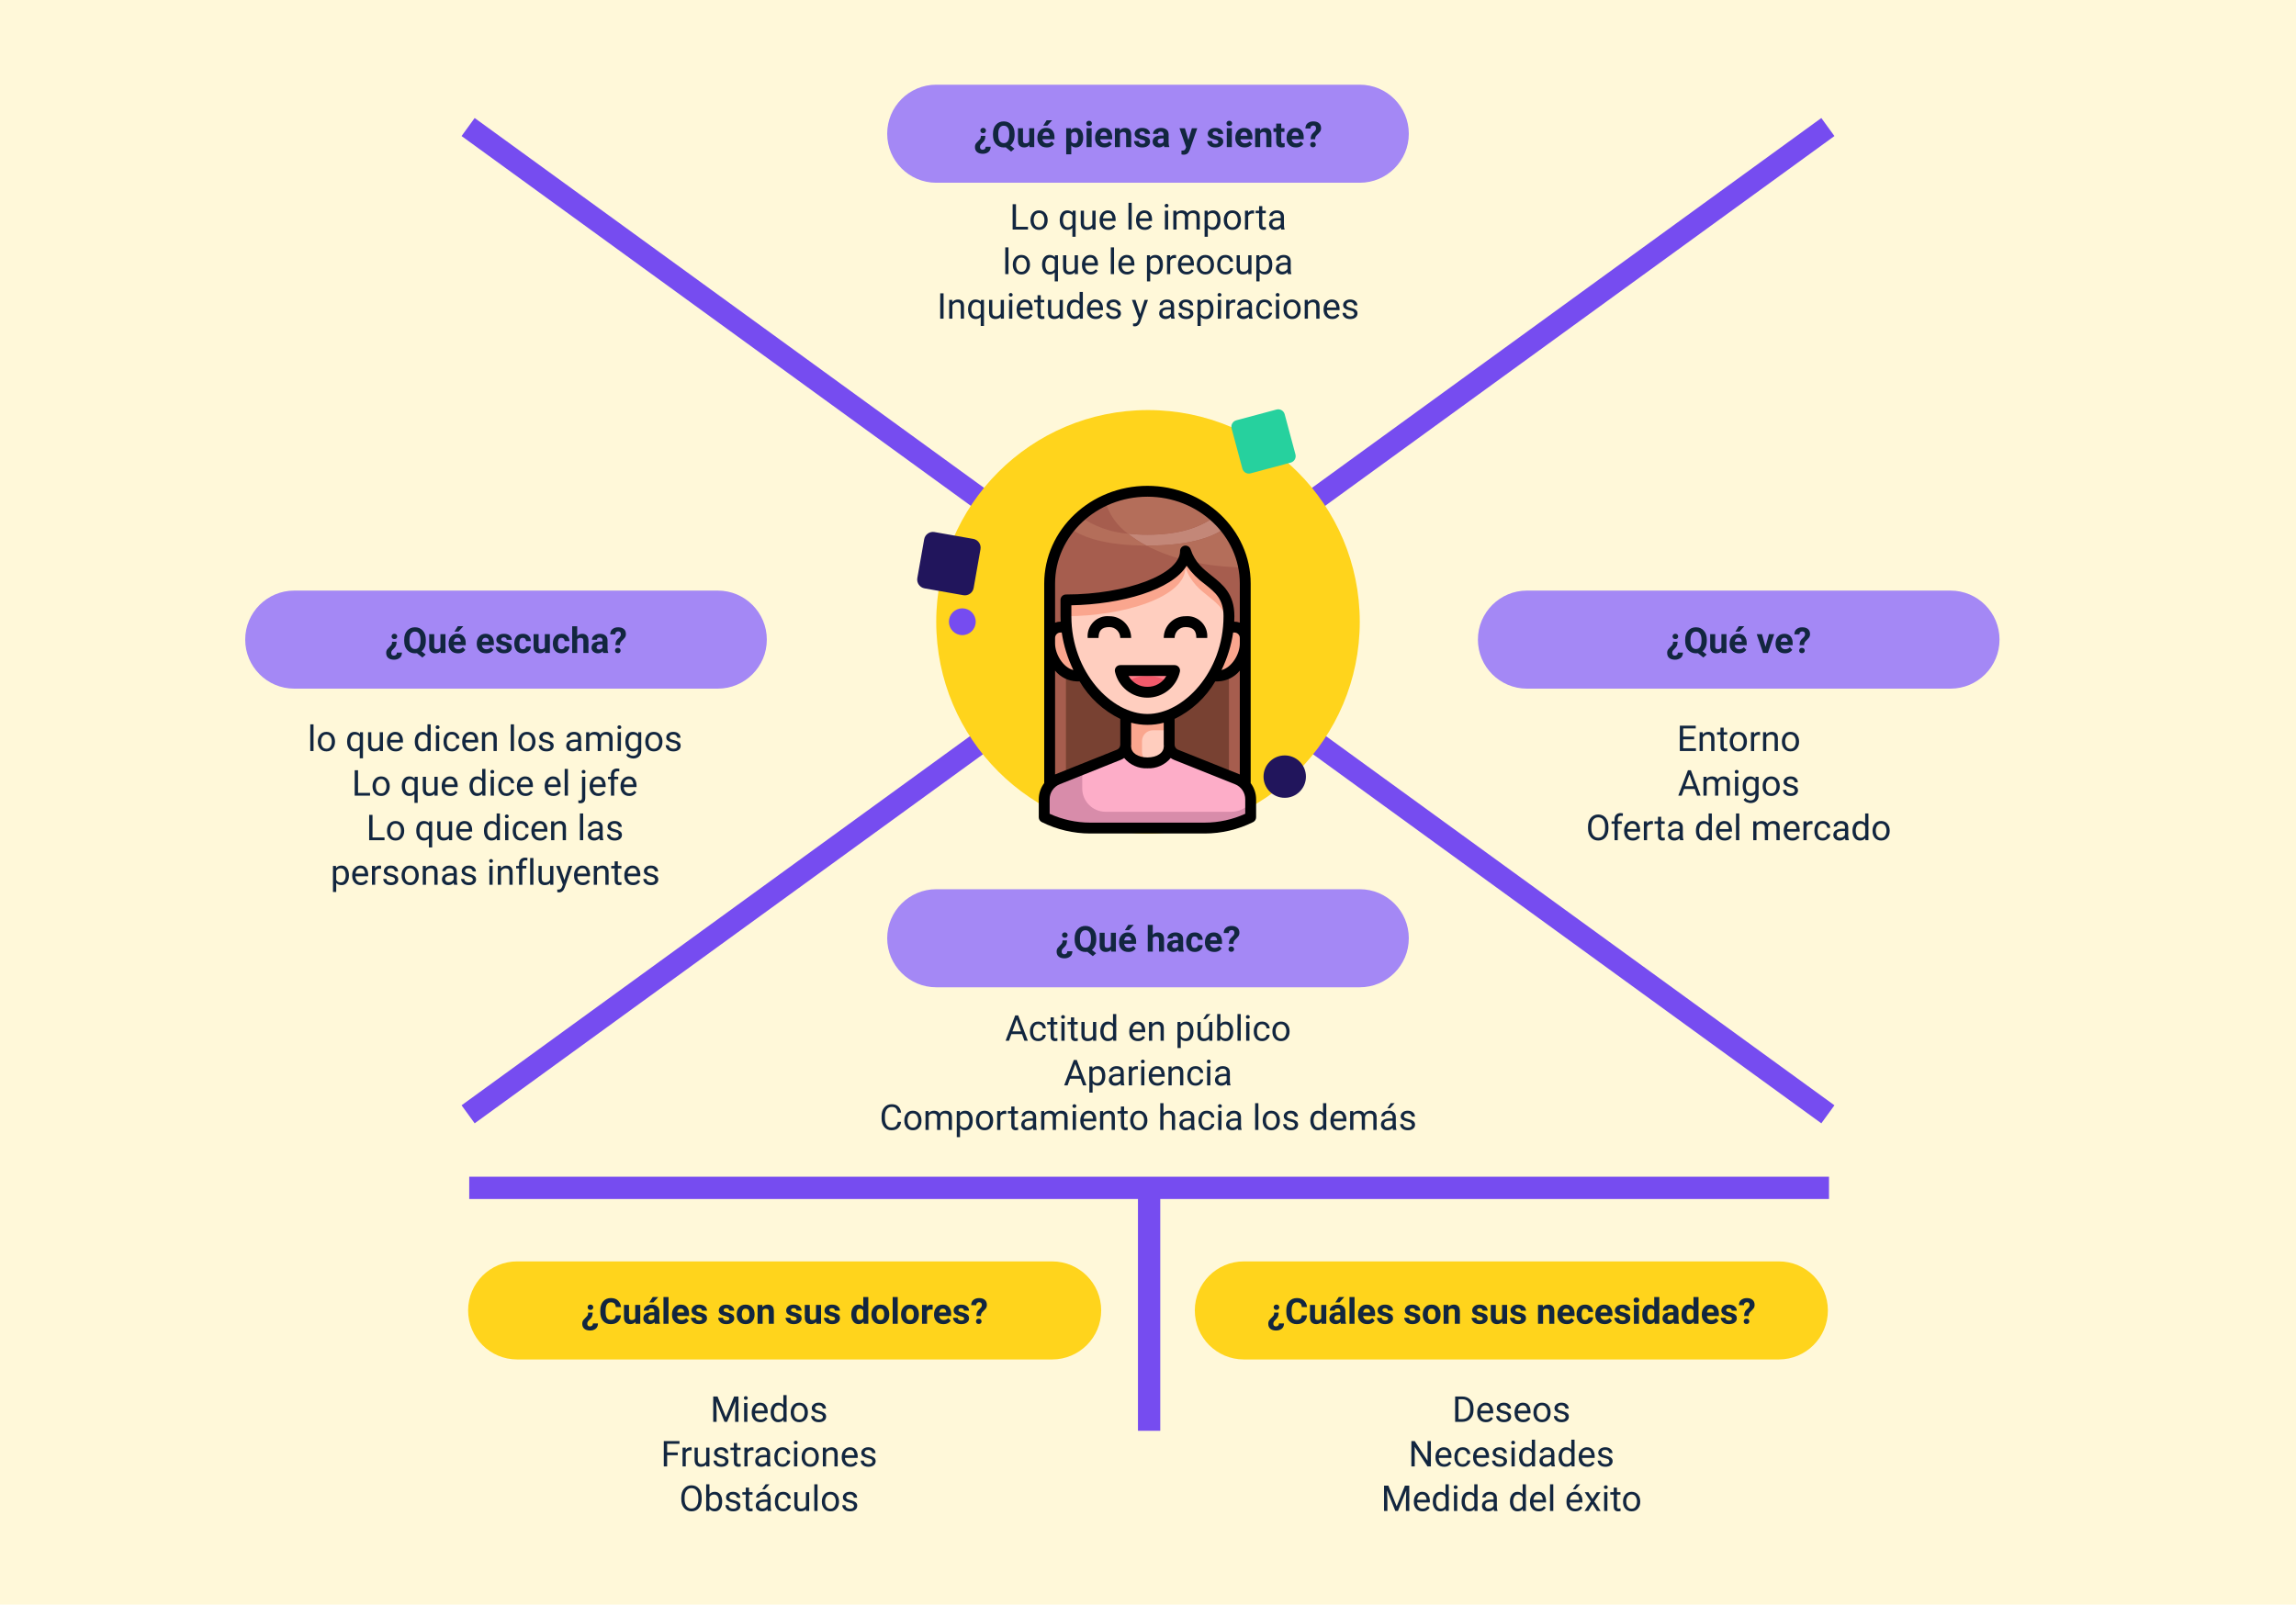
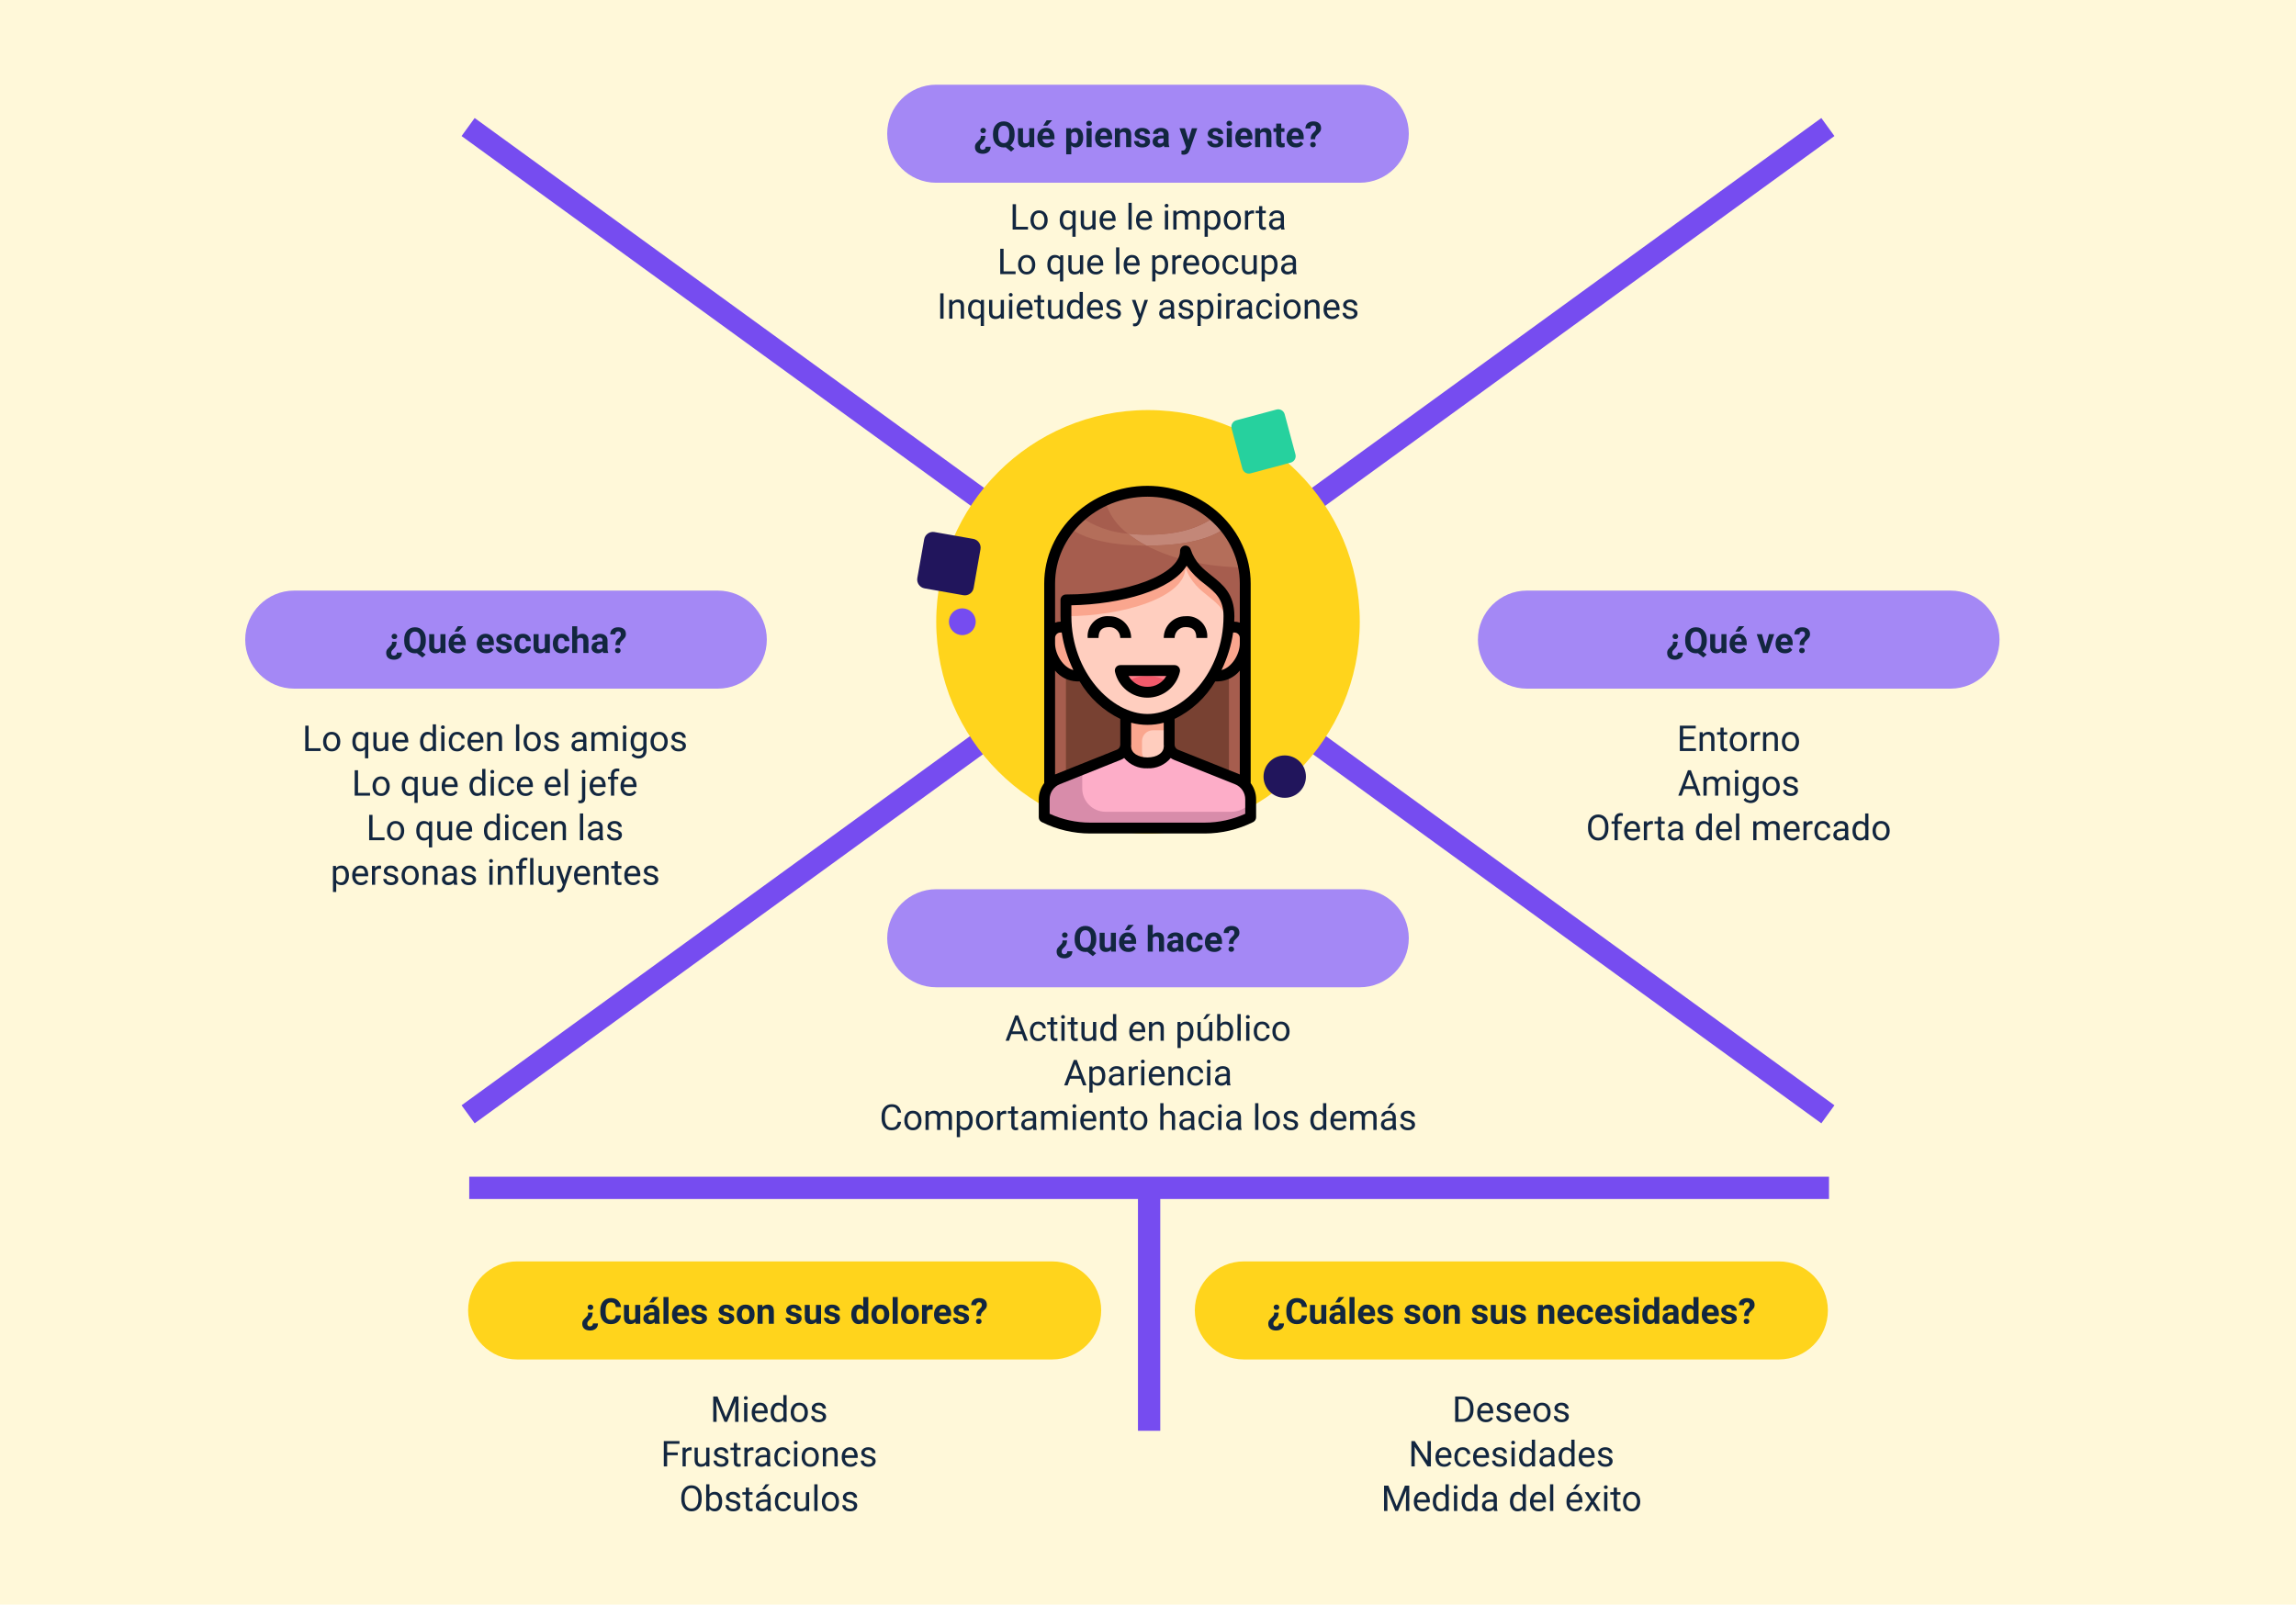
<svg xmlns="http://www.w3.org/2000/svg" width="1030" height="720" viewBox="0 0 1030 720">
  <g transform="translate(-285 -2048)">
    <g transform="translate(0 -16)">
      <rect width="1030" height="720" transform="translate(285 2064)" fill="#fff8d9" />
      <g transform="translate(0 17)">
        <line x2="610" y2="443" transform="translate(495 2104)" fill="none" stroke="#764cf0" stroke-width="10" />
        <line x2="610" transform="translate(495.5 2580)" fill="none" stroke="#764cf0" stroke-width="10" />
        <line y1="109" transform="translate(800.5 2580)" fill="none" stroke="#764cf0" stroke-width="10" />
        <line x1="610" y2="443" transform="translate(495 2104)" fill="none" stroke="#764cf0" stroke-width="10" />
        <circle cx="95" cy="95" r="95" transform="translate(705 2231)" fill="#ffd41c" />
        <g transform="translate(739 2265)">
          <path d="M105.625,71.682V79.7a46.005,46.005,0,0,1-20.646,4.875H33.646A46.005,46.005,0,0,1,13,79.7V71.682a9.762,9.762,0,0,1,2.511-6.557,10.455,10.455,0,0,1,3.607-2.511L46.491,51.671a4.907,4.907,0,0,0,3-3.681l.073.024c0,4.046,3.9,7.312,9.75,7.312s9.75-3.266,9.75-7.312l.073-.024a4.907,4.907,0,0,0,3,3.681L99.507,62.615a10.455,10.455,0,0,1,3.607,2.511,9.762,9.762,0,0,1,2.511,6.557Z" transform="translate(1.438 68.986)" fill="#fdadc8" />
          <path d="M58.668,30.889v2.437c0,6.728-5.46,14.625-12.187,14.625H44.043L43.97,47.9A54.308,54.308,0,0,0,51.112,25.99l.244.024h2.438a4.89,4.89,0,0,1,4.875,4.875Z" transform="translate(45.957 37.361)" fill="#faa68e" />
          <path d="M70.125,29V92.375l-.073.049a10.454,10.454,0,0,0-3.607-2.511L39.071,78.969a4.907,4.907,0,0,1-3-3.681A4.558,4.558,0,0,1,36,74.459V61.248A40.2,40.2,0,0,0,55.427,43.576l.073.049h2.438C64.665,43.625,70.125,35.727,70.125,29Z" transform="translate(34.5 41.688)" fill="#a65d4e" />
          <path d="M101.75,42.438V66.813a4.89,4.89,0,0,0-4.875-4.875H94.437l-.244-.024a46.169,46.169,0,0,0,.244-4.851c0-16.161-14.625-14.625-19.5-29.25,0,13.479-28.031,21.938-53.625,21.938v7.313a46.172,46.172,0,0,0,.244,4.851l-.244.024H18.875A4.89,4.89,0,0,0,14,66.813V42.438C14,19.55,33.646,1,57.875,1A45.052,45.052,0,0,1,88.9,13.139a40.241,40.241,0,0,1,12.846,29.3Z" transform="translate(2.875 1.437)" fill="#a65d4e" />
          <path d="M47.616,56.27l-.073.024c0,4.046-3.9,7.312-9.75,7.312s-9.75-3.266-9.75-7.312l-.073-.024a4.558,4.558,0,0,0,.073-.829V42.23a26.264,26.264,0,0,0,19.5,0V55.441A4.558,4.558,0,0,0,47.616,56.27Z" transform="translate(22.957 60.706)" fill="#ffcdbe" />
          <path d="M48.125,61.248V74.459a4.558,4.558,0,0,1-.073.829,4.907,4.907,0,0,1-3,3.681L17.681,89.913a10.454,10.454,0,0,0-3.608,2.511L14,92.375V29c0,6.727,5.46,14.625,12.188,14.625h2.438l.073-.049A40.2,40.2,0,0,0,48.125,61.248Z" transform="translate(2.875 41.688)" fill="#a65d4e" />
          <path d="M70.625,12c0,13.479-28.031,21.937-53.625,21.937V41.25a46.172,46.172,0,0,0,.244,4.851,54.308,54.308,0,0,0,7.142,21.913A40.2,40.2,0,0,0,43.813,85.686a26.264,26.264,0,0,0,19.5,0A40.2,40.2,0,0,0,82.739,68.014,54.308,54.308,0,0,0,89.881,46.1a46.171,46.171,0,0,0,.244-4.851C90.125,25.089,75.5,26.625,70.625,12Z" transform="translate(7.187 17.25)" fill="#ffcebf" />
          <path d="M28.7,47.9l-.073.049H26.188C19.46,47.952,14,40.054,14,33.327V30.889a4.89,4.89,0,0,1,4.875-4.875h2.437l.244-.024A54.308,54.308,0,0,0,28.7,47.9Z" transform="translate(2.875 37.361)" fill="#faa68e" />
          <path d="M70.625,12c0,13.479-28.031,21.937-53.625,21.937V41.25c25.594,0,53.625-8.458,53.625-21.937,4.548,13.65,17.567,13.236,19.3,26.232.132-1.428.2-2.871.2-4.295C90.125,25.089,75.5,26.625,70.625,12Z" transform="translate(7.188 17.25)" fill="#faa68e" />
          <path d="M35.356,58.732V53.857a4.875,4.875,0,0,1,4.875-4.875h7.313V42.23a26.264,26.264,0,0,1-19.5,0V55.441a4.558,4.558,0,0,1-.073.829l.073.024c0,4.046,3.9,7.313,9.75,7.313a14.459,14.459,0,0,0,1.445-.1A4.875,4.875,0,0,1,35.356,58.732Z" transform="translate(22.957 60.706)" fill="#faa68e" />
          <path d="M24.386,35.792l-.073.049H21.875A9.465,9.465,0,0,1,17,34.415V80.676l23.741-9.492a4.907,4.907,0,0,0,3-3.681,4.558,4.558,0,0,0,.073-.829V53.464A40.2,40.2,0,0,1,24.386,35.792Z" transform="translate(7.188 49.472)" fill="#784132" />
          <path d="M55.427,35.792l.073.049h2.438a9.465,9.465,0,0,0,4.875-1.426V80.676L39.071,71.185a4.907,4.907,0,0,1-3-3.681A4.558,4.558,0,0,1,36,66.675V53.464A40.2,40.2,0,0,0,55.427,35.792Z" transform="translate(34.5 49.472)" fill="#784132" />
          <path d="M99.641,70.881a11.189,11.189,0,0,1-2.7.332h-56.4A10.481,10.481,0,0,1,30.063,60.731V52.2L19.118,56.587A9.787,9.787,0,0,0,13,65.631V73.65a46.005,46.005,0,0,0,20.646,4.875H84.979a46.005,46.005,0,0,0,20.646-4.875V67.025a11.093,11.093,0,0,1-5.984,3.856Z" transform="translate(1.438 75.038)" fill="#d88caa" />
          <path d="M28.407,13.313a52.219,52.219,0,0,0,8.27,5.35h.487c17.062,0,28.468-3.062,34.91-7.958a42.657,42.657,0,0,0-3.881-4.278c-.28-.266-.595-.5-.885-.758-6.745,4.951-15.961,8.119-30.145,8.119a78.943,78.943,0,0,1-8.758-.475Z" transform="translate(23.585 8.149)" fill="#c38778" />
          <path d="M34.455,20.025a78.943,78.943,0,0,0,8.758.475c14.184,0,23.4-3.169,30.145-8.119A45.057,45.057,0,0,0,43.212,1,45.749,45.749,0,0,0,24.2,5.144,27.278,27.278,0,0,0,34.455,20.025Z" transform="translate(17.538 1.437)" fill="#b46e5a" />
          <path d="M43.831,13.313A43,43,0,0,1,22.445,5.669,42.258,42.258,0,0,0,17.677,10.7C24.053,15.553,35.312,18.6,52.1,18.663a52.219,52.219,0,0,1-8.27-5.35Z" transform="translate(8.161 8.149)" fill="#b46e5a" />
          <path d="M75.431,25.436c-.146-.77-.319-1.533-.509-2.286-.049-.195-.1-.388-.156-.58a39.732,39.732,0,0,0-1.285-3.959c-.068-.178-.136-.358-.207-.534a40.217,40.217,0,0,0-3.23-6.337l-.017-.027A41.924,41.924,0,0,0,67.2,7.74h0c-6.445,4.885-17.85,7.946-34.912,7.946H31.8A78.668,78.668,0,0,0,48.548,22a9.843,9.843,0,0,0,.8-3.873A22.408,22.408,0,0,0,51.5,22.755a111.542,111.542,0,0,0,23.934,2.681Z" transform="translate(28.463 11.126)" fill="#b46e5a" />
          <path d="M27,34H51.375s-2.437,9.75-12.187,9.75S27,34,27,34Z" transform="translate(21.563 48.875)" fill="#ff808c" />
          <ellipse cx="8.702" cy="3.656" rx="8.702" ry="3.656" transform="translate(52.048 85.313)" fill="#f25a6b" />
          <path d="M107.063,133.378v-89.5C107.063,19.683,86.288,0,60.75,0S14.438,19.683,14.438,43.875v89.5A12.131,12.131,0,0,0,12,140.663v8.024a2.438,2.438,0,0,0,1.348,2.194A48.875,48.875,0,0,0,35.088,156H86.412a48.874,48.874,0,0,0,21.74-5.119,2.438,2.438,0,0,0,1.348-2.194v-8.024a12.131,12.131,0,0,0-2.437-7.286Zm-4.875-3.859c-.119-.054-.227-.122-.351-.173L74.471,118.4a2.437,2.437,0,0,1-1.533-2.264V104.581A42.881,42.881,0,0,0,91.177,87.75h1.26a13.248,13.248,0,0,0,9.75-4.826ZM68.126,117h-.063c0,2.825-3.076,4.875-7.312,4.875s-7.312-2.05-7.312-4.875h-.063a7.769,7.769,0,0,0,.063-.863v-9.843a28.46,28.46,0,0,0,14.625,0v9.843a7.77,7.77,0,0,0,.063.863ZM19.313,68.25a2.437,2.437,0,0,1,2.438-2.437H22.3a57.825,57.825,0,0,0,5.224,16.855c-4.556-1.131-8.212-7.04-8.212-11.98Zm7.313-9.75V53.6c22.515-.436,45.094-6.888,51.7-17.735a35.77,35.77,0,0,0,8.234,8.288c4.648,3.693,8.319,6.615,8.319,14.347,0,25.106-18.018,43.875-34.125,43.875S26.625,83.606,26.625,58.5ZM99.2,65.813h.551a2.437,2.437,0,0,1,2.438,2.438v2.438c0,4.941-3.656,10.849-8.212,11.98A57.825,57.825,0,0,0,99.2,65.813ZM60.75,4.875c22.849,0,41.437,17.5,41.437,39V61.386a7.23,7.23,0,0,0-2.437-.448h-.066c.039-.814.066-1.628.066-2.437,0-10.081-5.165-14.191-10.159-18.167-3.859-3.071-7.505-5.972-9.467-11.854a2.437,2.437,0,0,0-4.748.77c0,10.389-23.919,19.5-51.187,19.5a2.438,2.438,0,0,0-2.437,2.438V58.5c0,.809.027,1.623.066,2.438H21.75a7.23,7.23,0,0,0-2.437.449V43.875C19.313,22.371,37.9,4.875,60.75,4.875ZM29.063,87.75h1.26a42.881,42.881,0,0,0,18.24,16.831v11.556a2.437,2.437,0,0,1-1.53,2.262L19.664,129.346c-.124.051-.244.119-.351.173v-46.6A13.248,13.248,0,0,0,29.063,87.75Zm75.562,59.4a43.98,43.98,0,0,1-18.213,3.973H35.088a43.979,43.979,0,0,1-18.213-3.973v-6.489a7.274,7.274,0,0,1,4.6-6.788l27.371-10.949a7.359,7.359,0,0,0,1.463-.814A12.777,12.777,0,0,0,60.75,126.75a12.777,12.777,0,0,0,10.437-4.631,7.442,7.442,0,0,0,1.462.817l27.368,10.947a7.274,7.274,0,0,1,4.607,6.781Z" />
          <path d="M52.812,33H28.437a2.437,2.437,0,0,0-2.364,3.03,14.93,14.93,0,0,0,29.1,0A2.437,2.437,0,0,0,52.812,33ZM40.625,42.75a9.606,9.606,0,0,1-8.473-4.875H49.1a9.606,9.606,0,0,1-8.473,4.875Z" transform="translate(20.125 47.438)" />
          <path d="M44.75,28.9c3.371,0,4.875,1.5,4.875,4.875H54.5a8.958,8.958,0,0,0-9.75-9.75A9.75,9.75,0,0,0,35,33.773h4.875A4.875,4.875,0,0,1,44.75,28.9Z" transform="translate(33.063 34.477)" />
          <path d="M35.648,33.773h4.875a9.75,9.75,0,0,0-9.75-9.75,8.958,8.958,0,0,0-9.75,9.75H25.9c0-3.371,1.5-4.875,4.875-4.875A4.875,4.875,0,0,1,35.648,33.773Z" transform="translate(12.915 34.477)" />
        </g>
        <rect width="234" height="44" rx="22" transform="translate(683 2085)" fill="#a488f5" />
        <rect width="234" height="44" rx="22" transform="translate(683 2446)" fill="#a488f5" />
        <rect width="284" height="44" rx="22" transform="translate(495 2613)" fill="#ffd41c" />
        <rect width="284" height="44" rx="22" transform="translate(821 2613)" fill="#ffd41c" />
        <rect width="234" height="44" rx="22" transform="translate(395 2312)" fill="#a488f5" />
        <rect width="234" height="44" rx="22" transform="translate(948 2312)" fill="#a488f5" />
        <text transform="translate(800 2113)" fill="#12263f" font-size="16" font-family="Roboto-Bold, Roboto" font-weight="700">
          <tspan x="-78.176" y="0">¿Qué piensa y siente?</tspan>
        </text>
        <text transform="translate(800 2150)" fill="#12263f" font-size="16" font-family="Roboto-Regular, Roboto">
          <tspan x="-62.055" y="0">Lo que le importa</tspan>
-           <tspan x="-65.254" y="20">lo que le preocupa</tspan>
+           <tspan x="-67.617" y="20">Lo que le preocupa</tspan>
          <tspan x="-94.648" y="40">Inquietudes y aspiraciones</tspan>
        </text>
        <text transform="translate(800 2514)" fill="#12263f" font-size="16" font-family="Roboto-Regular, Roboto">
          <tspan x="-64.129" y="0">Actitud en público</tspan>
          <tspan x="-37.84" y="20">Apariencia</tspan>
          <tspan x="-120.449" y="40">Comportamiento hacia los demás</tspan>
        </text>
        <text transform="translate(630 2685)" fill="#12263f" font-size="16" font-family="Roboto-Regular, Roboto">
          <tspan x="-26.363" y="0">Miedos</tspan>
          <tspan x="-48.547" y="20">Frustraciones</tspan>
          <tspan x="-40.305" y="40">Obstáculos</tspan>
        </text>
        <text transform="translate(963 2685)" fill="#12263f" font-size="16" font-family="Roboto-Regular, Roboto">
          <tspan x="-26.535" y="0">Deseos</tspan>
          <tspan x="-46.172" y="20">Necesidades</tspan>
          <tspan x="-58.434" y="40">Medida del éxito</tspan>
        </text>
        <text transform="translate(507 2384)" fill="#12263f" font-size="16" font-family="Roboto-Regular, Roboto">
-           <tspan x="-84.023" y="0">lo que dicen los amigos</tspan>
+           <tspan x="-86.387" y="0">Lo que dicen los amigos</tspan>
          <tspan x="-64.207" y="20">Lo que dice el jefe</tspan>
          <tspan x="-57.715" y="40">Lo que dicen las</tspan>
          <tspan x="-73.715" y="60">personas influyentes</tspan>
        </text>
        <text transform="translate(1065 2384)" fill="#12263f" font-size="16" font-family="Roboto-Regular, Roboto">
          <tspan x="-27.742" y="0">Entorno</tspan>
          <tspan x="-27.348" y="20">Amigos</tspan>
          <tspan x="-68.531" y="40">Oferta del mercado</tspan>
        </text>
        <text transform="translate(800 2474)" fill="#12263f" font-size="16" font-family="Roboto-Bold, Roboto" font-weight="700">
          <tspan x="-41.539" y="0">¿Qué hace?</tspan>
        </text>
        <text transform="translate(637 2641)" fill="#12263f" font-size="16" font-family="Roboto-Bold, Roboto" font-weight="700">
          <tspan x="-91.348" y="0">¿Cuáles son sus dolores?</tspan>
        </text>
        <text transform="translate(963 2641)" fill="#12263f" font-size="16" font-family="Roboto-Bold, Roboto" font-weight="700">
          <tspan x="-109.594" y="0">¿Cuáles son sus necesidades?</tspan>
        </text>
        <text transform="translate(512 2340)" fill="#12263f" font-size="16" font-family="Roboto-Bold, Roboto" font-weight="700">
          <tspan x="-54.301" y="0">¿Qué escucha?</tspan>
        </text>
        <text transform="translate(1065 2340)" fill="#12263f" font-size="16" font-family="Roboto-Bold, Roboto" font-weight="700">
          <tspan x="-32.645" y="0">¿Qué ve?</tspan>
        </text>
        <g transform="translate(0 -1946.248)">
          <rect width="25.647" height="25.647" rx="4" transform="matrix(0.985, 0.174, -0.174, 0.985, 700.286, 4231.29)" fill="#21155c" />
          <rect width="24.647" height="24.647" rx="3" transform="matrix(0.966, -0.259, 0.259, 0.966, 836.732, 4182.618)" fill="#26d19e" />
          <circle cx="6.012" cy="6.012" r="6.012" transform="translate(710.688 4266.211)" fill="#764cf0" />
          <circle cx="9.512" cy="9.512" r="9.512" transform="translate(851.825 4332.211)" fill="#21155c" />
        </g>
      </g>
    </g>
  </g>
</svg>
